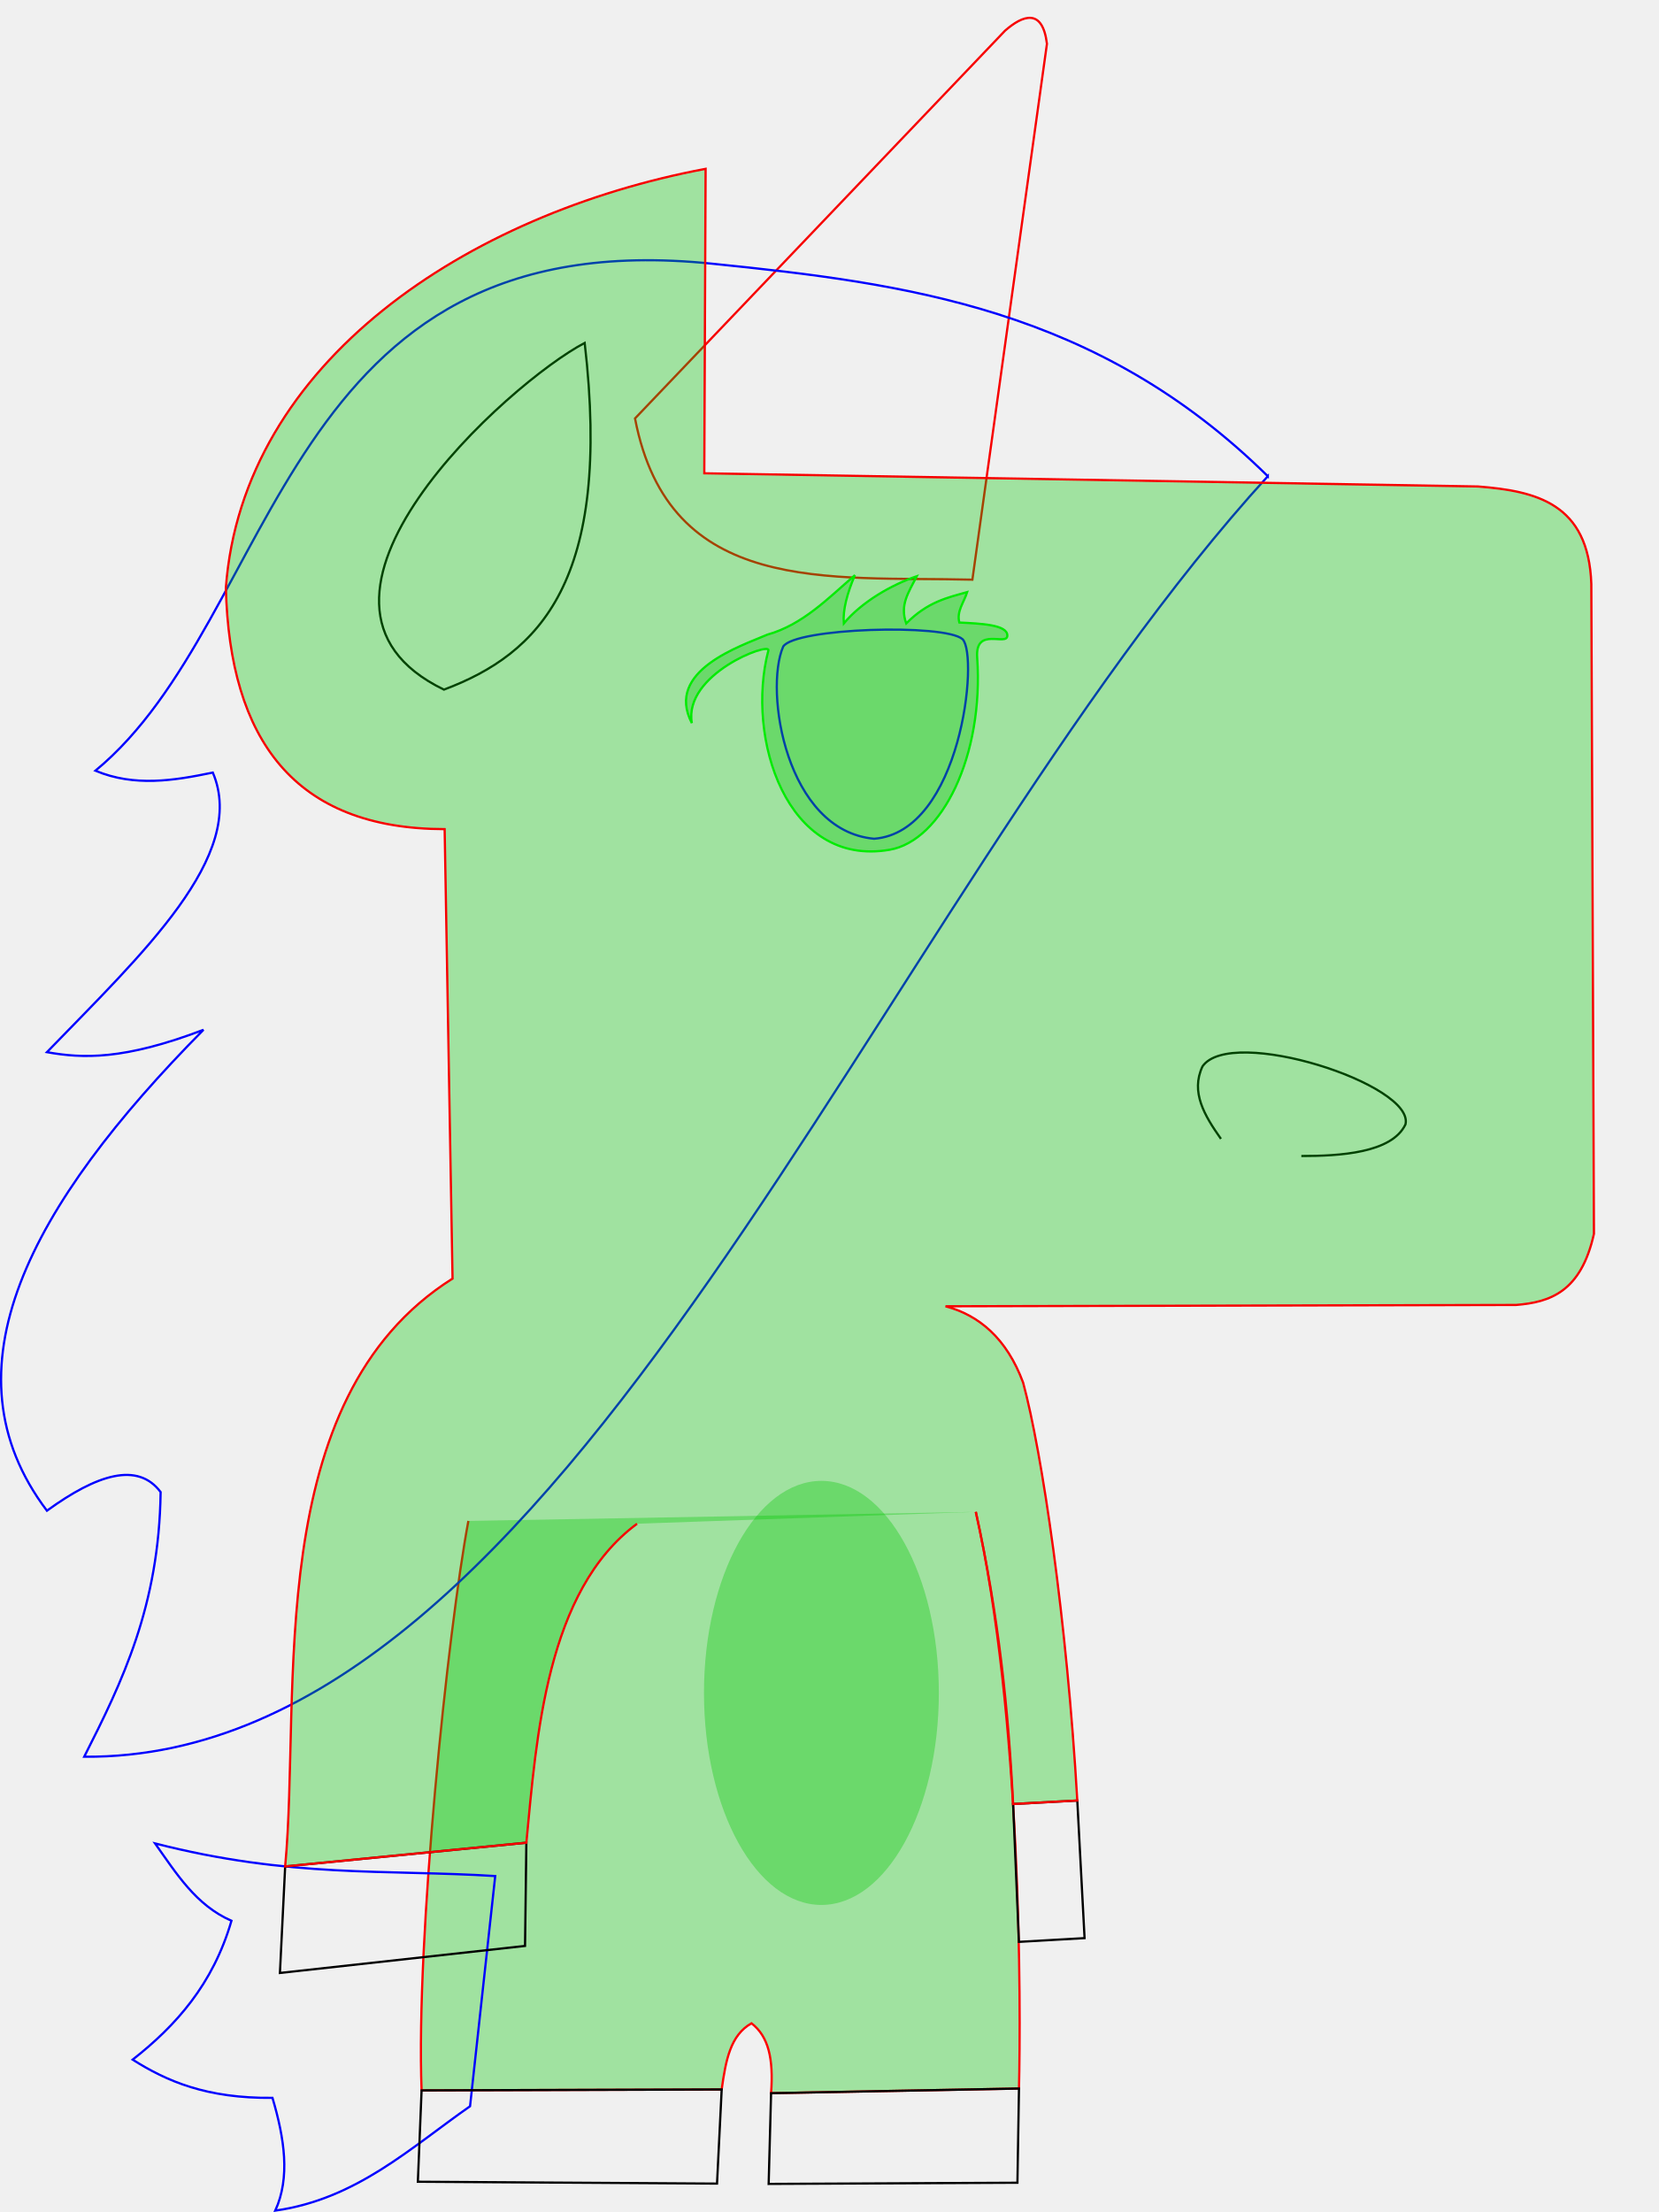
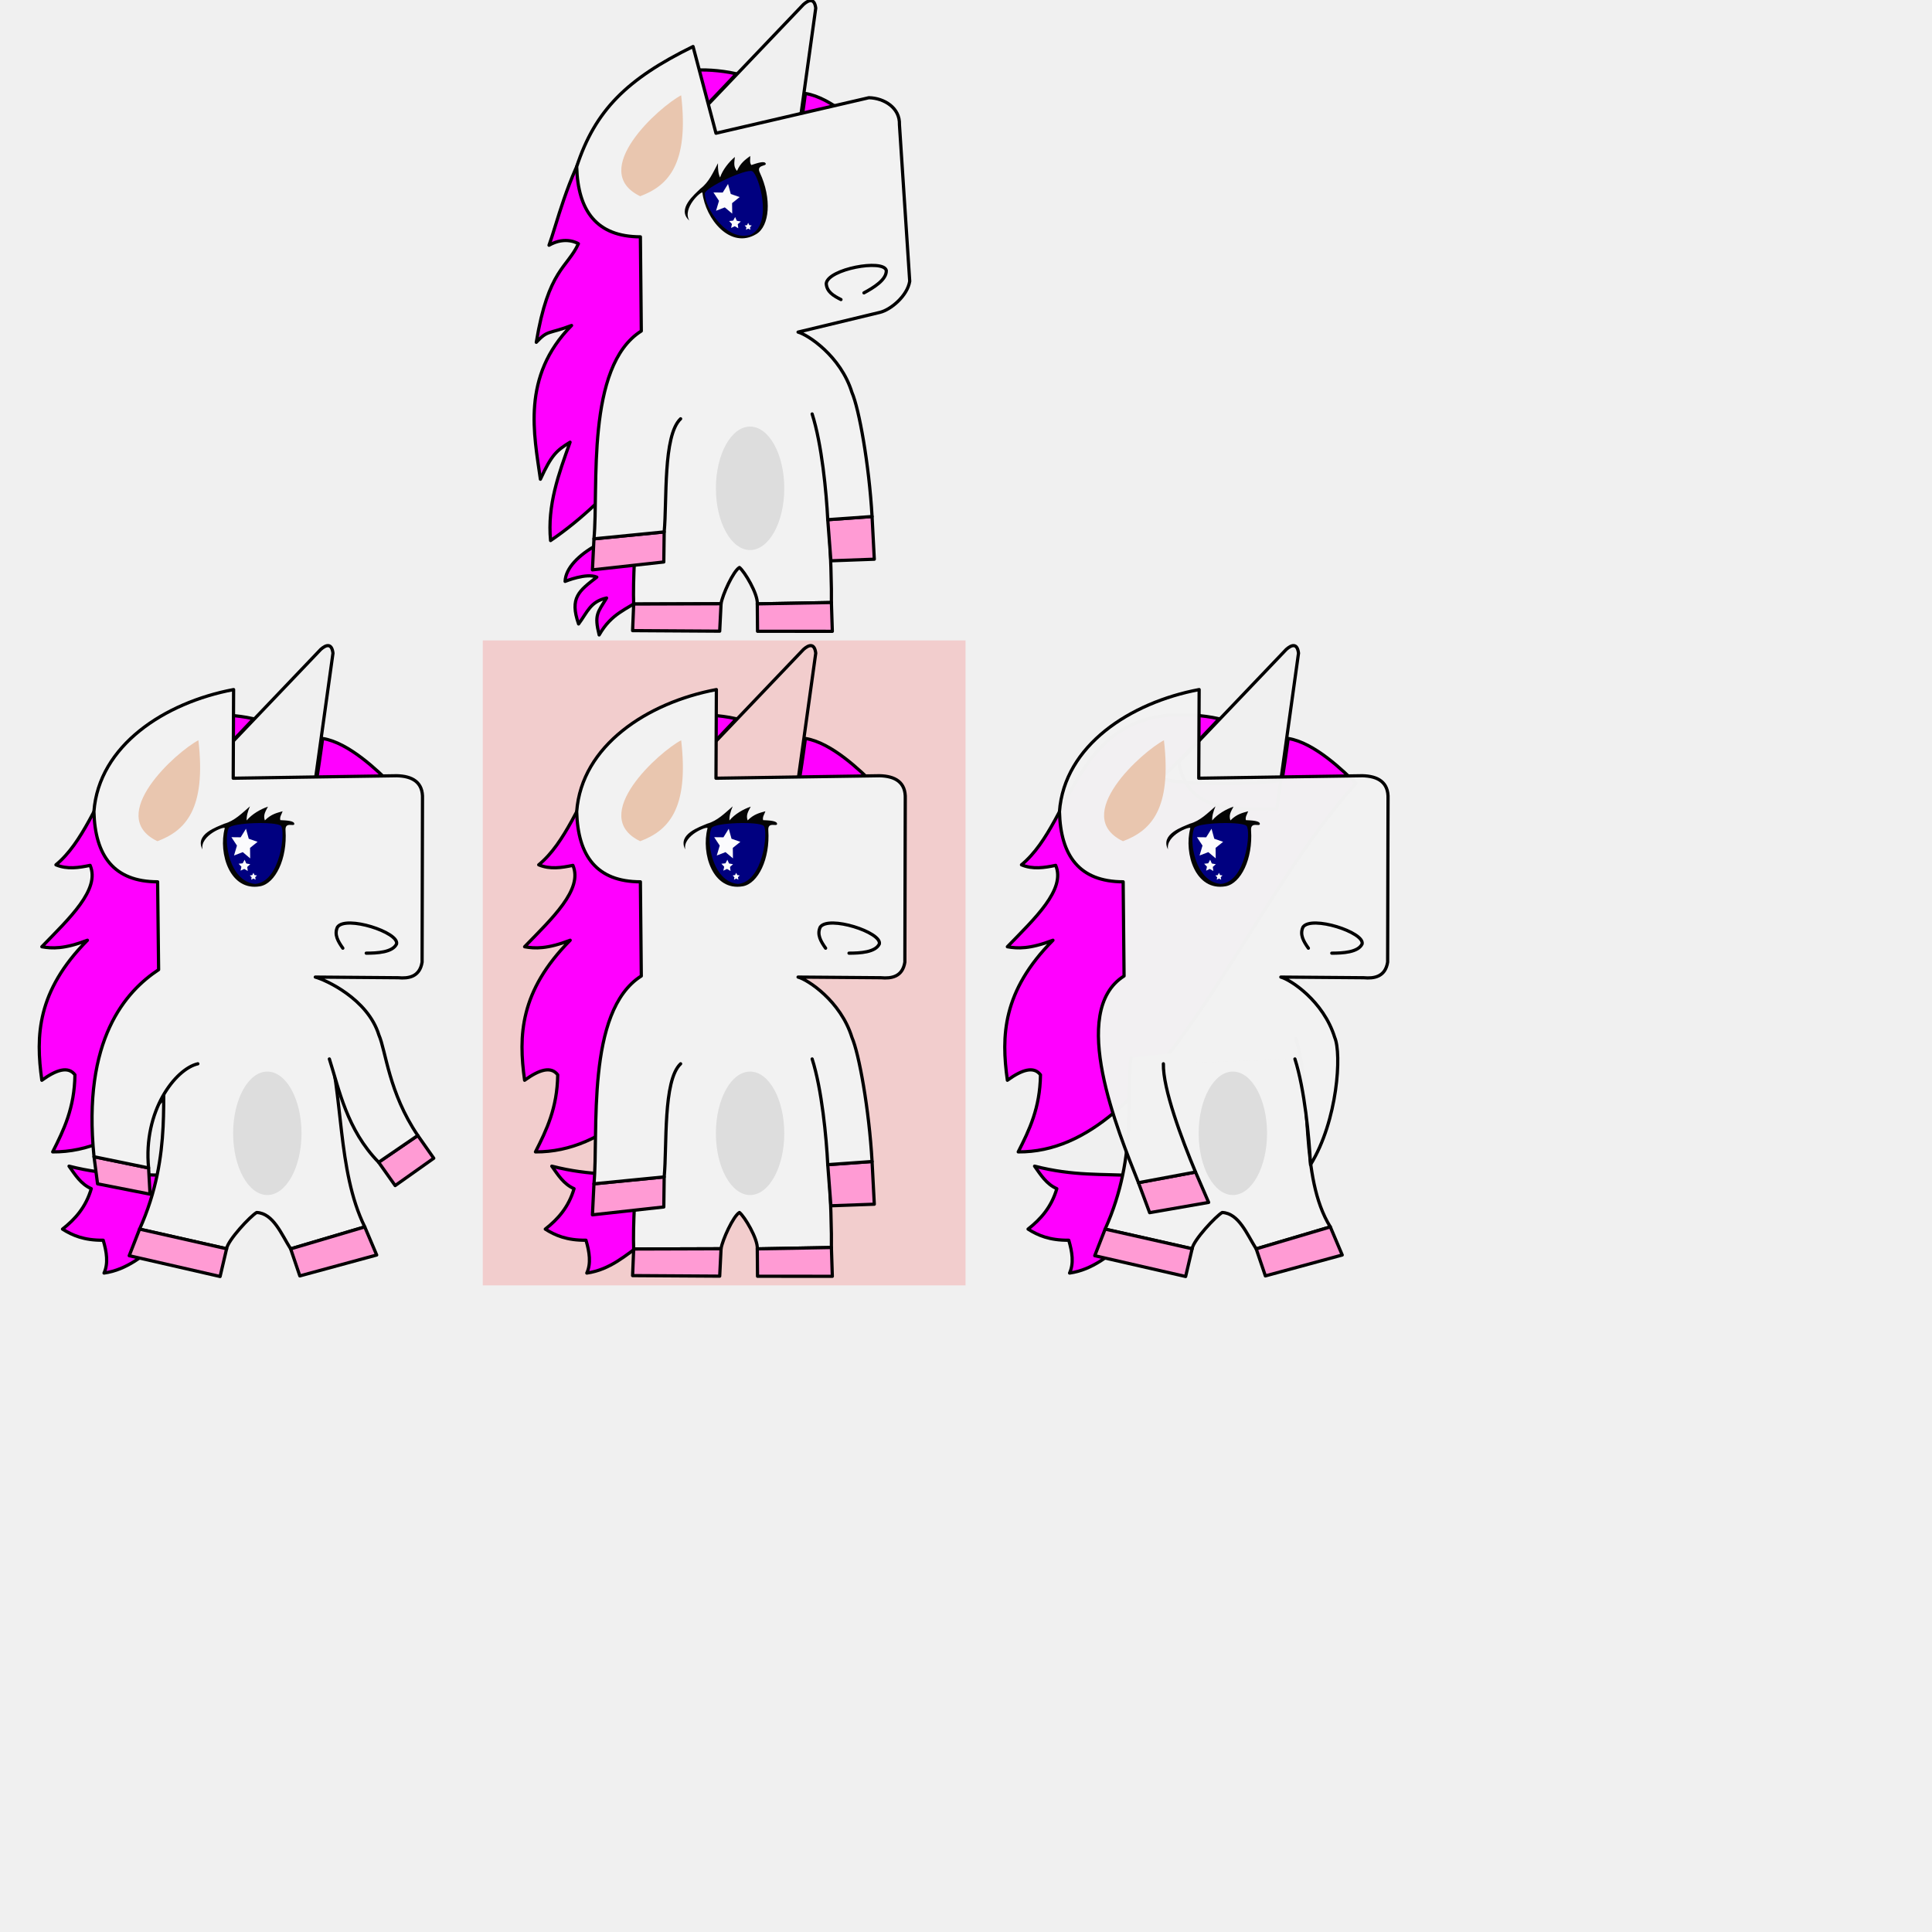
- <svg xmlns="http://www.w3.org/2000/svg" width="750" height="1000" viewBox="0 0 198.438 264.583" version="1.1" id="svg922">
+ <svg xmlns="http://www.w3.org/2000/svg" width="3000" height="3000" viewBox="0 0 793.75 793.75" version="1.1" id="svg922">
  <defs id="defs916" />
-   <g id="layer1" transform="translate(0,-32.41666)">
-     <path style="fill:#00c800;fill-opacity:0.333;stroke:#ff0000;stroke-width:0.265px;stroke-linecap:butt;stroke-linejoin:miter;stroke-opacity:1" d="m 56.024,214.34 c -2.455,13.115 -6.279,49.973 -5.597,68.114 l 35.896,-0.111 c 0.495,-3.526 1.04,-6.49 3.567,-7.915 2.039,1.582 2.644,4.23 2.341,8.361 l 29.653,-0.557 c 0.23,-9.776 0.346,-44.481 -5.166,-68.976" id="path828-1" />
-     <path style="fill:none;stroke:#f70000;stroke-width:0.265px;stroke-linecap:butt;stroke-linejoin:miter;stroke-opacity:1" d="M 75.956,82.465 120.212,36.091 c 2.127,-1.867 4.486,-2.746 5.016,1.561 L 116.31,101.751 C 99.071,101.333 80.045,103.751 75.956,82.465 Z" id="path830-1" />
-     <path style="fill:none;stroke:#0000ff;stroke-width:0.265px;stroke-linecap:butt;stroke-linejoin:miter;stroke-opacity:1" d="M 151.648,89.377 C 131.219,69.267 108.258,66.314 85.208,63.96 33.425,58.61 33.679,106.235 11.41,124.603 c 4.682,1.951 9.364,1.193 14.046,0.223 4.229,9.943 -8.567,21.777 -19.843,33.443 4.261,0.76 9.188,0.964 18.728,-2.675 -20.753,20.972 -31.441,40.697 -18.728,57.522 6.006,-4.359 10.857,-5.881 13.6,-2.23 -0.178,13.613 -4.599,22.701 -9.141,31.659 57.815,0.425 94.498,-101.558 141.576,-153.169 z" id="path832-7" />
-     <path style="fill:none;stroke:#0000ff;stroke-width:0.265px;stroke-linecap:butt;stroke-linejoin:miter;stroke-opacity:1" d="m 59.234,256.815 c -13.115,-0.812 -24.515,0.246 -40.689,-3.902 2.55,3.581 4.875,7.388 9.141,9.253 -2.213,7.608 -6.649,12.548 -11.817,16.61 4.06,2.571 8.833,4.65 16.722,4.571 1.435,4.857 2.146,9.517 0.334,13.489 9.696,-1.375 16.121,-7.473 23.299,-12.485 z" id="path842-4" />
-     <path style="fill:none;stroke:#000000;stroke-width:0.265px;stroke-linecap:butt;stroke-linejoin:miter;stroke-opacity:1" d="m 69.936,73.435 c -8.83,4.59 -38.514,30.998 -16.833,41.469 11.422,-4.293 20.133,-13.031 16.833,-41.469 z" id="path844-9" />
-     <path style="fill:#00c800;fill-opacity:0.333;stroke:#00fd00;stroke-width:0.265px;stroke-linecap:butt;stroke-linejoin:miter;stroke-opacity:1" d="m 82.756,118.918 c -3.287,-6.3 5.899,-9.231 9.03,-10.59 4.231,-1.188 7.243,-4.327 10.473,-7.115 -0.921,2.164 -1.46,4.138 -1.332,5.778 2.174,-2.601 5.715,-4.628 8.736,-5.654 -1.028,2.012 -2.052,3.442 -1.267,5.654 2.572,-2.597 4.923,-3.085 7.292,-3.752 -0.381,1.213 -1.295,2.309 -0.938,3.64 2.533,0.126 5.757,0.253 5.739,1.555 0.013,1.334 -3.865,-1.125 -3.607,2.621 0.811,11.769 -4.217,21.917 -10.469,23.004 -12.328,2.143 -17.241,-13.369 -14.505,-23.845 0.278,-1.062 -10.189,2.812 -9.153,8.704" id="path846-9" />
-     <path style="fill:none;stroke:#0000fa;stroke-width:0.265px;stroke-linecap:butt;stroke-linejoin:miter;stroke-opacity:1" d="m 93.676,109.764 c -2.277,5.27 0.326,22.011 10.874,22.977 10.422,-0.788 12.546,-21.898 10.586,-23.869 -2.131,-1.886 -20.108,-1.353 -21.459,0.892 z" id="path848-6" />
-     <path style="fill:none;stroke:#000000;stroke-width:0.265px;stroke-linecap:butt;stroke-linejoin:miter;stroke-opacity:1" d="m 146.042,168.64 c -1.96,-2.779 -3.656,-5.582 -2.207,-8.671 3.417,-4.909 25.422,2.167 24.278,6.937 -1.629,3.451 -7.948,3.784 -12.455,3.784" id="path850-8" />
-     <ellipse style="fill:#00c800;fill-opacity:0.333;stroke:#0000fa;stroke-width:0;stroke-linecap:round;stroke-linejoin:round;stroke-miterlimit:4;stroke-dasharray:none;stroke-opacity:1;paint-order:stroke fill markers" id="path852-8" cx="98.251" cy="234.91" rx="14.046" ry="25.361" />
-     <path style="fill:none;stroke:#000000;stroke-width:0.265px;stroke-linecap:butt;stroke-linejoin:miter;stroke-opacity:1" d="m 34.109,255.664 -0.626,12.744 29.318,-3.233 0.158,-12.349 z" id="path854-9" />
-     <path style="fill:none;stroke:#000000;stroke-width:0.265px;stroke-linecap:butt;stroke-linejoin:miter;stroke-opacity:1" d="m 121.181,248.197 0.695,16.492 7.852,-0.449 -0.871,-16.458 z" id="path856-3" />
-     <path style="fill:none;stroke:#000000;stroke-width:0.265px;stroke-linecap:butt;stroke-linejoin:miter;stroke-opacity:1" d="m 92.231,282.789 -0.29,10.851 29.756,-0.141 0.187,-11.267 z" id="path858-0" />
-     <path style="fill:none;stroke:#000000;stroke-width:0.265px;stroke-linecap:butt;stroke-linejoin:miter;stroke-opacity:1" d="m 50.427,282.455 -0.446,10.925 35.784,0.223 0.557,-11.259 z" id="path860-9" />
-     <path style="fill:#00c800;fill-opacity:0.333;stroke:#f70000;stroke-width:0.265px;stroke-linecap:butt;stroke-linejoin:miter;stroke-opacity:1" d="m 76.202,214.675 c -10.852,8.01 -12.033,25.517 -13.243,38.152 l -28.85,2.838 c 1.947,-20.869 -2.926,-55.842 20.022,-70.313 l -0.946,-53.759 c -17.993,-0.033 -25.704,-10.696 -26.17,-28.85 2.001,-27.09 28.978,-44.784 57.385,-50.133 l -0.158,36.418 92.542,1.577 c 6.95,0.546 13.232,2.012 13.558,11.666 l 0.315,77.722 c -1.551,6.969 -5.26,8.184 -9.301,8.513 l -68.263,0.158 c 3.985,1.05 7.317,3.821 9.285,9.127 2.245,8.242 5.243,28.451 6.48,49.992 l -7.676,0.415 c -0.544,-11.132 -1.753,-22.675 -4.463,-34.941" id="path826-9" />
+   <g id="layer1" transform="translate(0,496.75)">
+     <rect style="fill:#ff0002;fill-opacity:0.147;stroke:none;stroke-width:1.323;stroke-linecap:round;stroke-linejoin:round;stroke-miterlimit:4;stroke-dasharray:none;stroke-opacity:1;paint-order:stroke fill markers" id="rect886" width="198.343" height="264.99" x="198.343" y="-233.641" />
+     <g id="normal">
+       <path id="path832-7" d="m 358.772,-174.878 c -5.107,-5.027 -17.117,-16.807 -27.88,-18.472 0,0 -0.873,6.859 -2.397,16.55 -0.435,2.769 -53.46,2.831 -49.067,-1.067 6.444,-5.718 23.115,-23.575 23.115,-23.575 -3.791,-0.883 -7.717,-1.247 -7.717,-1.247 -51.783,-5.349 -51.23,42.873 -73.498,61.242 4.682,1.951 9.364,1.193 14.046,0.223 4.229,9.943 -8.567,21.777 -19.843,33.443 4.261,0.76 9.188,0.964 18.728,-2.675 -20.753,20.972 -21.282,39.286 -18.728,57.522 6.006,-4.359 10.857,-5.881 13.6,-2.23 -0.178,13.613 -4.599,22.701 -9.141,31.659 57.815,0.425 91.705,-99.762 138.782,-151.373 z" style="fill:#ff00ff;fill-opacity:1;stroke:#000000;stroke-width:1.323;stroke-linecap:round;stroke-linejoin:round;stroke-miterlimit:4;stroke-dasharray:none;stroke-opacity:1" />
+       <path id="path842-4" d="m 267.392,-13.742 c -13.115,-0.812 -24.515,0.246 -40.689,-3.902 2.55,3.581 4.875,7.388 9.141,9.253 -2.213,7.608 -6.649,12.548 -11.817,16.61 4.06,2.571 8.833,4.65 16.722,4.571 1.435,4.857 2.146,9.517 0.334,13.489 9.696,-1.375 16.121,-7.473 23.299,-12.485 z" style="fill:#ff00ff;fill-opacity:1;stroke:#000004;stroke-width:1.323;stroke-linecap:round;stroke-linejoin:round;stroke-miterlimit:4;stroke-dasharray:none;stroke-opacity:1" />
+       <path id="path828-1" d="m 266.364,-62.151 c -2.455,13.115 -6.702,60.414 -6.02,78.556 l 35.896,-0.111 c 0.495,-3.526 5.031,-13.474 7.558,-14.899 2.039,1.582 7.633,10.814 7.33,14.946 l 30.451,-0.557 c 0.23,-9.776 -1.25,-63.303 -8.314,-86.246" style="fill:#f2f2f2;fill-opacity:1;stroke:#040000;stroke-width:1.323;stroke-linecap:round;stroke-linejoin:round;stroke-miterlimit:4;stroke-dasharray:none;stroke-opacity:1" />
+       <path id="path830-1" d="m 285.872,-183.585 44.256,-46.374 c 2.127,-1.867 4.486,-2.746 5.016,1.561 l -8.918,64.099 c -17.239,-0.418 -36.265,2.001 -40.355,-19.285 z" style="fill:none;stroke:#000000;stroke-width:1.323;stroke-linecap:round;stroke-linejoin:round;stroke-miterlimit:4;stroke-dasharray:none;stroke-opacity:1" />
+       <ellipse ry="25.361" rx="14.046" cy="-31.141" cx="308.168" id="path852-8" style="fill:#dddddd;fill-opacity:1;stroke:none;stroke-width:0;stroke-linecap:round;stroke-linejoin:round;stroke-miterlimit:4;stroke-dasharray:none;stroke-opacity:1;paint-order:stroke fill markers" />
+       <path id="path854-9" d="M 244.025,-10.386 243.4,2.358 272.718,-0.875 272.876,-13.224 Z" style="fill:#ff9bd4;fill-opacity:1;stroke:#000000;stroke-width:1.323;stroke-linecap:round;stroke-linejoin:round;stroke-miterlimit:4;stroke-dasharray:none;stroke-opacity:1" />
+       <path id="path856-3" d="m 340.077,-18.253 1.293,16.891 17.829,-0.649 -0.915,-17.539 z" style="fill:#ff9bd4;fill-opacity:1;stroke:#000000;stroke-width:1.323;stroke-linecap:round;stroke-linejoin:round;stroke-miterlimit:4;stroke-dasharray:none;stroke-opacity:1" />
+       <path id="path858-0" d="m 311.127,16.339 0.099,11.25 30.73,0.024 -0.378,-11.831 z" style="fill:#ff9bd4;fill-opacity:1;stroke:#000000;stroke-width:1.323;stroke-linecap:round;stroke-linejoin:round;stroke-miterlimit:4;stroke-dasharray:none;stroke-opacity:1" />
+       <path id="path860-9" d="m 260.344,16.404 -0.446,10.925 35.784,0.223 0.557,-11.259 z" style="fill:#ff9bd4;fill-opacity:1;stroke:#000000;stroke-width:1.323;stroke-linecap:round;stroke-linejoin:round;stroke-miterlimit:4;stroke-dasharray:none;stroke-opacity:1" />
+       <path id="path826-9" d="m 279.628,-59.701 c -7.324,6.881 -5.542,33.842 -6.752,46.476 l -28.85,2.838 c 1.947,-20.869 -3.5,-70.909 19.447,-85.379 l -0.371,-38.693 c -17.993,-0.033 -25.704,-10.696 -26.17,-28.85 2.001,-27.09 28.978,-44.784 57.385,-50.133 l -0.158,36.418 67.2,-1.018 c 6.352,0.147 10.837,2.611 10.565,9.471 l -0.166,67.118 c -0.987,6.123 -5.635,6.773 -9.817,6.397 l -34.059,-0.266 c 3.985,1.05 17.513,9.827 22.128,24.782 2.912,6.656 7.039,29.449 8.276,50.99 l -18.207,1.296 c -0.544,-11.132 -2.434,-31.024 -6.414,-43.431" style="fill:#f2f2f2;fill-opacity:1;stroke:#000000;stroke-width:1.323;stroke-linecap:round;stroke-linejoin:round;stroke-miterlimit:4;stroke-dasharray:none;stroke-opacity:1" />
+       <path id="path850-8" d="m 339.197,-107.196 c -1.96,-2.779 -3.656,-5.582 -2.207,-8.671 3.417,-4.909 25.422,2.167 24.278,6.937 -1.629,3.451 -7.948,3.784 -12.455,3.784" style="fill:none;stroke:#000000;stroke-width:1.323;stroke-linecap:round;stroke-linejoin:round;stroke-miterlimit:4;stroke-dasharray:none;stroke-opacity:1" />
+       <path id="path846-9" d="m 281.526,-147.767 c -3.287,-6.3 5.899,-9.231 9.03,-10.59 4.231,-1.188 7.243,-4.327 10.473,-7.115 -0.921,2.164 -1.46,4.138 -1.332,5.778 2.174,-2.601 5.715,-4.628 8.736,-5.654 -1.028,2.012 -2.052,3.442 -1.267,5.654 2.572,-2.597 4.923,-3.085 7.292,-3.752 -0.381,1.213 -1.295,2.309 -0.938,3.64 2.533,0.126 5.757,0.253 5.739,1.555 0.013,1.334 -3.865,-1.125 -3.607,2.621 0.811,11.769 -4.217,21.917 -10.469,23.004 -12.328,2.143 -17.241,-13.369 -14.505,-23.845 0.278,-1.062 -10.189,2.812 -9.153,8.704" style="fill:#000000;fill-opacity:0.982;stroke:none;stroke-width:0.265px;stroke-linecap:butt;stroke-linejoin:miter;stroke-opacity:1" />
+       <path id="path848-6" d="m 292.305,-156.569 c -2.277,5.27 0.326,22.011 10.874,22.977 10.422,-0.788 12.546,-21.898 10.586,-23.869 -2.131,-1.886 -20.108,-1.353 -21.459,0.892 z" style="fill:#000080;fill-opacity:1;stroke:none;stroke-width:0.265px;stroke-linecap:butt;stroke-linejoin:miter;stroke-opacity:1" />
+       <path id="path844-9" d="m 279.853,-192.615 c -8.83,4.59 -38.514,30.998 -16.833,41.469 11.422,-4.293 20.134,-13.031 16.833,-41.469 z" style="fill:#e9c6af;fill-opacity:1;stroke:none;stroke-width:0.265px;stroke-linecap:butt;stroke-linejoin:miter;stroke-opacity:1" />
+       <path transform="matrix(1.245071,0,0,1.411193,189.4536,-311.1912)" d="m 89.694,118.411 -2.45,-1.82 -2.888,0.986 0.974,-2.892 -1.831,-2.442 3.052,0.033 1.757,-2.496 0.912,2.913 2.916,0.9 -2.488,1.767 z" id="path880" style="fill:#ffffff;fill-opacity:0.982;stroke:none;stroke-width:1.323;stroke-linecap:round;stroke-linejoin:round;stroke-miterlimit:4;stroke-dasharray:none;stroke-opacity:1;paint-order:stroke fill markers" />
+       <path d="m 300.137,-138.918 -1.448,-0.837 -1.51,0.718 0.349,-1.635 -1.149,-1.215 1.663,-0.174 0.8,-1.468 0.679,1.528 1.644,0.307 -1.243,1.118 z" id="path882" style="fill:#ffffff;fill-opacity:0.982;stroke:none;stroke-width:1.323;stroke-linecap:round;stroke-linejoin:round;stroke-miterlimit:4;stroke-dasharray:none;stroke-opacity:1;paint-order:stroke fill markers" />
+       <path transform="matrix(0.8304175,0,0,0.8516222,226.3961,-245.8441)" d="m 92.687,129.785 -1.093,-0.569 -1.088,0.578 0.203,-1.216 -0.886,-0.856 1.219,-0.183 0.541,-1.108 0.55,1.103 1.22,0.172 -0.879,0.864 z" id="path884" style="fill:#ffffff;fill-opacity:0.982;stroke:none;stroke-width:1.323;stroke-linecap:round;stroke-linejoin:round;stroke-miterlimit:4;stroke-dasharray:none;stroke-opacity:1;paint-order:stroke fill markers" />
+     </g>
+     <g id="avant">
+       <path id="path832-7-2" d="m 557.115,-174.878 c -5.107,-5.027 -17.117,-16.807 -27.88,-18.472 0,0 -0.873,6.859 -2.397,16.55 -0.435,2.769 -53.46,2.831 -49.067,-1.067 6.444,-5.718 23.115,-23.575 23.115,-23.575 -3.791,-0.883 -7.717,-1.247 -7.717,-1.247 -51.783,-5.349 -51.23,42.873 -73.498,61.242 4.682,1.951 9.364,1.193 14.046,0.223 4.229,9.943 -8.567,21.777 -19.843,33.443 4.261,0.76 9.188,0.964 18.728,-2.675 -20.753,20.972 -21.282,39.286 -18.728,57.522 6.006,-4.359 10.857,-5.881 13.6,-2.23 -0.178,13.613 -4.599,22.701 -9.141,31.659 57.815,0.425 91.705,-99.762 138.782,-151.373 z" style="fill:#ff00ff;fill-opacity:1;stroke:#000000;stroke-width:1.323;stroke-linecap:round;stroke-linejoin:round;stroke-miterlimit:4;stroke-dasharray:none;stroke-opacity:1" />
+       <path id="path842-4-8" d="m 465.735,-13.742 c -13.115,-0.812 -24.515,0.246 -40.689,-3.902 2.55,3.581 4.875,7.388 9.141,9.253 -2.213,7.608 -6.649,12.548 -11.817,16.61 4.06,2.571 8.833,4.65 16.722,4.571 1.435,4.857 2.146,9.517 0.334,13.489 9.696,-1.375 16.121,-7.473 23.299,-12.485 z" style="fill:#ff00ff;fill-opacity:1;stroke:#000004;stroke-width:1.323;stroke-linecap:round;stroke-linejoin:round;stroke-miterlimit:4;stroke-dasharray:none;stroke-opacity:1" />
+       <path id="path856-3-4" d="m 524.023,-27.116 -8.019,11.812 14.584,9.087 7.833,-12.036 z" style="fill:#ff9bd4;fill-opacity:1;stroke:#000000;stroke-width:1.323;stroke-linecap:round;stroke-linejoin:round;stroke-miterlimit:4;stroke-dasharray:none;stroke-opacity:1" />
+       <path id="path828-1-2" d="m 464.708,-62.151 c -2.455,13.115 3.285,39.379 -10.676,70.372 l 35.754,8.072 c 0.495,-3.526 9.828,-13.474 12.355,-14.899 6.836,0.313 10.172,8.98 13.961,14.946 l 30.451,-9.023 C 533.661,-13.465 539.47,-47.122 532.406,-70.065" style="fill:#f2f2f2;fill-opacity:1;stroke:#040000;stroke-width:1.323;stroke-linecap:round;stroke-linejoin:round;stroke-miterlimit:4;stroke-dasharray:none;stroke-opacity:1" />
+       <path id="path830-1-3" d="m 484.216,-183.585 44.256,-46.374 c 2.127,-1.867 4.486,-2.746 5.016,1.561 l -8.918,64.099 c -17.239,-0.418 -36.265,2.001 -40.355,-19.285 z" style="fill:none;stroke:#000000;stroke-width:1.323;stroke-linecap:round;stroke-linejoin:round;stroke-miterlimit:4;stroke-dasharray:none;stroke-opacity:1" />
+       <ellipse ry="25.361" rx="14.046" cy="-31.141" cx="506.511" id="path852-8-3" style="fill:#dddddd;fill-opacity:1;stroke:none;stroke-width:0;stroke-linecap:round;stroke-linejoin:round;stroke-miterlimit:4;stroke-dasharray:none;stroke-opacity:1;paint-order:stroke fill markers" />
+       <path id="path854-9-4" d="m 467.731,-10.849 4.595,12.321 24.239,-4.221 -5.392,-12.472 z" style="fill:#ff9bd4;fill-opacity:1;stroke:#000000;stroke-width:1.323;stroke-linecap:round;stroke-linejoin:round;stroke-miterlimit:4;stroke-dasharray:none;stroke-opacity:1" />
+       <path id="path858-0-9" d="m 516.102,16.339 3.767,11.109 31.577,-8.583 -4.893,-11.549 z" style="fill:#ff9bd4;fill-opacity:1;stroke:#000000;stroke-width:1.323;stroke-linecap:round;stroke-linejoin:round;stroke-miterlimit:4;stroke-dasharray:none;stroke-opacity:1" />
+       <path id="path860-9-1" d="m 454.031,8.22 -4.256,10.925 37.336,8.548 2.674,-11.4 z" style="fill:#ff9bd4;fill-opacity:1;stroke:#000000;stroke-width:1.323;stroke-linecap:round;stroke-linejoin:round;stroke-miterlimit:4;stroke-dasharray:none;stroke-opacity:1" />
+       <path id="path826-9-4" d="m 477.971,-59.701 c -0.241,10.174 7.528,30.949 13.202,44.481 l -23.442,4.371 c -8.429,-21.268 -28.862,-70.447 -5.915,-84.917 l -0.371,-38.693 c -17.993,-0.033 -25.704,-10.696 -26.17,-28.85 2.001,-27.09 28.978,-44.784 57.385,-50.133 l -0.158,36.418 67.2,-1.018 c 6.352,0.147 10.837,2.611 10.565,9.471 l -0.166,67.118 c -0.987,6.123 -5.635,6.773 -9.817,6.397 l -34.059,-0.266 c 3.985,1.05 17.513,9.827 22.128,24.782 2.912,6.656 1.248,34.131 -9.931,52.286 v 0 c -0.544,-11.132 -2.434,-31.024 -6.414,-43.431" style="fill:#f2f2f2;fill-opacity:0.991;stroke:#000000;stroke-width:1.323;stroke-linecap:round;stroke-linejoin:round;stroke-miterlimit:4;stroke-dasharray:none;stroke-opacity:1" />
+       <path id="path850-8-7" d="m 537.54,-107.196 c -1.96,-2.779 -3.656,-5.582 -2.207,-8.671 3.417,-4.909 25.422,2.167 24.278,6.937 -1.629,3.451 -7.948,3.784 -12.455,3.784" style="fill:none;stroke:#000000;stroke-width:1.323;stroke-linecap:round;stroke-linejoin:round;stroke-miterlimit:4;stroke-dasharray:none;stroke-opacity:1" />
+       <path id="path846-9-7" d="m 479.869,-147.767 c -3.287,-6.3 5.899,-9.231 9.03,-10.59 4.231,-1.188 7.243,-4.327 10.473,-7.115 -0.921,2.164 -1.46,4.138 -1.332,5.778 2.174,-2.601 5.715,-4.628 8.736,-5.654 -1.028,2.012 -2.052,3.442 -1.267,5.654 2.572,-2.597 4.923,-3.085 7.292,-3.752 -0.381,1.213 -1.295,2.309 -0.938,3.64 2.533,0.126 5.757,0.253 5.739,1.555 0.013,1.334 -3.865,-1.125 -3.607,2.621 0.811,11.769 -4.217,21.917 -10.469,23.004 -12.328,2.143 -17.241,-13.369 -14.505,-23.845 0.278,-1.062 -10.189,2.812 -9.153,8.704" style="fill:#000000;fill-opacity:0.982;stroke:none;stroke-width:0.265px;stroke-linecap:butt;stroke-linejoin:miter;stroke-opacity:1" />
+       <path id="path848-6-4" d="m 490.648,-156.569 c -2.277,5.27 0.326,22.011 10.874,22.977 10.422,-0.788 12.546,-21.898 10.586,-23.869 -2.131,-1.886 -20.108,-1.353 -21.459,0.892 z" style="fill:#000080;fill-opacity:1;stroke:none;stroke-width:0.265px;stroke-linecap:butt;stroke-linejoin:miter;stroke-opacity:1" />
+       <path id="path844-9-1" d="m 478.196,-192.615 c -8.83,4.59 -38.514,30.998 -16.833,41.469 11.422,-4.293 20.134,-13.031 16.833,-41.469 z" style="fill:#e9c6af;fill-opacity:1;stroke:none;stroke-width:0.265px;stroke-linecap:butt;stroke-linejoin:miter;stroke-opacity:1" />
+       <path transform="matrix(1.245071,0,0,1.411193,387.797,-311.1912)" d="m 89.694,118.411 -2.45,-1.82 -2.888,0.986 0.974,-2.892 -1.831,-2.442 3.052,0.033 1.757,-2.496 0.912,2.913 2.916,0.9 -2.488,1.767 z" id="path880-5" style="fill:#ffffff;fill-opacity:0.982;stroke:none;stroke-width:1.323;stroke-linecap:round;stroke-linejoin:round;stroke-miterlimit:4;stroke-dasharray:none;stroke-opacity:1;paint-order:stroke fill markers" />
+       <path d="m 498.481,-138.918 -1.448,-0.837 -1.51,0.718 0.349,-1.635 -1.149,-1.215 1.663,-0.174 0.8,-1.468 0.679,1.528 1.644,0.307 -1.244,1.118 z" id="path882-0" style="fill:#ffffff;fill-opacity:0.982;stroke:none;stroke-width:1.323;stroke-linecap:round;stroke-linejoin:round;stroke-miterlimit:4;stroke-dasharray:none;stroke-opacity:1;paint-order:stroke fill markers" />
+       <path transform="matrix(0.8304175,0,0,0.8516222,424.7394,-245.8441)" d="m 92.687,129.785 -1.093,-0.569 -1.088,0.578 0.203,-1.216 -0.886,-0.856 1.219,-0.183 0.541,-1.108 0.55,1.103 1.22,0.172 -0.879,0.864 z" id="path884-0" style="fill:#ffffff;fill-opacity:0.982;stroke:none;stroke-width:1.323;stroke-linecap:round;stroke-linejoin:round;stroke-miterlimit:4;stroke-dasharray:none;stroke-opacity:1;paint-order:stroke fill markers" />
+     </g>
+     <g id="arriere">
+       <path id="path832-7-2-4" d="m 160.428,-174.878 c -5.107,-5.027 -17.117,-16.807 -27.88,-18.472 0,0 -0.873,6.859 -2.397,16.55 -0.435,2.769 -53.46,2.831 -49.067,-1.067 6.444,-5.718 23.115,-23.575 23.115,-23.575 -3.791,-0.883 -7.717,-1.247 -7.717,-1.247 -51.783,-5.349 -51.23,42.873 -73.498,61.242 4.682,1.951 9.364,1.193 14.046,0.223 4.229,9.943 -8.567,21.777 -19.843,33.443 4.261,0.76 9.188,0.964 18.728,-2.675 -20.753,20.972 -21.282,39.286 -18.728,57.522 6.006,-4.359 10.857,-5.881 13.6,-2.23 -0.178,13.613 -4.599,22.701 -9.141,31.659 57.815,0.425 91.705,-99.762 138.782,-151.373 z" style="fill:#ff00ff;fill-opacity:1;stroke:#000000;stroke-width:1.323;stroke-linecap:round;stroke-linejoin:round;stroke-miterlimit:4;stroke-dasharray:none;stroke-opacity:1" />
+       <path id="path842-4-8-8" d="m 69.049,-13.742 c -13.115,-0.812 -24.515,0.246 -40.689,-3.902 2.55,3.581 4.875,7.388 9.141,9.253 -2.213,7.608 -6.649,12.548 -11.817,16.61 4.06,2.571 8.833,4.65 16.722,4.571 1.435,4.857 2.146,9.517 0.334,13.489 9.696,-1.375 16.121,-7.473 23.299,-12.485 z" style="fill:#ff00ff;fill-opacity:1;stroke:#000004;stroke-width:1.323;stroke-linecap:round;stroke-linejoin:round;stroke-miterlimit:4;stroke-dasharray:none;stroke-opacity:1" />
+       <path id="path828-1-2-0" d="m 68.021,-62.152 c -2.455,13.115 3.285,39.379 -10.676,70.372 l 35.754,8.072 c 0.495,-3.526 9.828,-13.474 12.355,-14.899 6.836,0.313 10.172,8.98 13.961,14.946 l 30.451,-9.023 C 138.385,-16.005 141.187,-47.521 134.123,-70.464" style="fill:#f2f2f2;fill-opacity:1;stroke:#040000;stroke-width:1.323;stroke-linecap:round;stroke-linejoin:round;stroke-miterlimit:4;stroke-dasharray:none;stroke-opacity:1" />
+       <path id="path830-1-3-2" d="m 87.529,-183.585 44.256,-46.374 c 2.127,-1.867 4.486,-2.746 5.016,1.561 l -8.918,64.099 c -17.239,-0.418 -36.265,2.001 -40.355,-19.285 z" style="fill:none;stroke:#000000;stroke-width:1.323;stroke-linecap:round;stroke-linejoin:round;stroke-miterlimit:4;stroke-dasharray:none;stroke-opacity:1" />
+       <ellipse ry="25.361" rx="14.046" cy="-31.141" cx="109.824" id="path852-8-3-2" style="fill:#dddddd;fill-opacity:1;stroke:none;stroke-width:0;stroke-linecap:round;stroke-linejoin:round;stroke-miterlimit:4;stroke-dasharray:none;stroke-opacity:1;paint-order:stroke fill markers" />
+       <path id="path854-9-4-3" d="m 38.63,-21.513 1.453,11.133 21.558,4.245 -0.594,-10.778 z" style="fill:#ff9bd4;fill-opacity:1;stroke:#000000;stroke-width:1.323;stroke-linecap:round;stroke-linejoin:round;stroke-miterlimit:4;stroke-dasharray:none;stroke-opacity:1" />
+       <path id="path856-3-4-0" d="m 155.562,-19.241 6.79,9.58 15.854,-11.231 -6.559,-9.355 z" style="fill:#ff9bd4;fill-opacity:1;stroke:#000000;stroke-width:1.323;stroke-linecap:round;stroke-linejoin:round;stroke-miterlimit:4;stroke-dasharray:none;stroke-opacity:1" />
+       <path id="path858-0-9-7" d="m 119.415,16.339 3.767,11.109 31.577,-8.583 -4.893,-11.549 z" style="fill:#ff9bd4;fill-opacity:1;stroke:#000000;stroke-width:1.323;stroke-linecap:round;stroke-linejoin:round;stroke-miterlimit:4;stroke-dasharray:none;stroke-opacity:1" />
+       <path id="path860-9-1-9" d="m 57.345,8.22 -4.256,10.925 37.336,8.548 2.674,-11.4 z" style="fill:#ff9bd4;fill-opacity:1;stroke:#000000;stroke-width:1.323;stroke-linecap:round;stroke-linejoin:round;stroke-miterlimit:4;stroke-dasharray:none;stroke-opacity:1" />
+       <path id="path826-9-4-3" d="m 81.285,-59.701 c -9.271,2.131 -22.526,19.379 -20.238,42.788 l -22.417,-4.6 c -4.902,-48.358 13.18,-68.023 26.533,-76.85 l -0.405,-36.096 c -17.993,-0.033 -25.704,-10.696 -26.17,-28.85 2.001,-27.09 28.978,-44.784 57.385,-50.133 l -0.158,36.418 67.2,-1.018 c 6.352,0.147 10.837,2.611 10.565,9.471 l -0.166,67.118 c -0.987,6.123 -5.635,6.773 -9.817,6.397 l -34.059,-0.266 c 3.985,1.05 21.508,8.828 26.123,23.784 2.912,6.656 4.03,23.65 15.986,41.292 l -16.085,11.006 c -13.101,-13.389 -16.261,-30.036 -20.242,-42.443" style="fill:#f2f2f2;fill-opacity:1;stroke:#000000;stroke-width:1.323;stroke-linecap:round;stroke-linejoin:round;stroke-miterlimit:4;stroke-dasharray:none;stroke-opacity:1" />
+       <path id="path850-8-7-8" d="m 140.853,-107.196 c -1.96,-2.779 -3.656,-5.582 -2.207,-8.671 3.417,-4.909 25.422,2.167 24.278,6.937 -1.629,3.451 -7.948,3.784 -12.455,3.784" style="fill:none;stroke:#000000;stroke-width:1.323;stroke-linecap:round;stroke-linejoin:round;stroke-miterlimit:4;stroke-dasharray:none;stroke-opacity:1" />
+       <path id="path846-9-7-6" d="m 83.182,-147.767 c -3.287,-6.3 5.899,-9.231 9.03,-10.59 4.231,-1.188 7.243,-4.327 10.473,-7.115 -0.921,2.164 -1.46,4.138 -1.332,5.778 2.174,-2.601 5.715,-4.628 8.736,-5.654 -1.028,2.012 -2.052,3.442 -1.267,5.654 2.572,-2.597 4.923,-3.085 7.292,-3.752 -0.381,1.213 -1.295,2.309 -0.938,3.64 2.533,0.126 5.757,0.253 5.739,1.555 0.013,1.334 -3.865,-1.125 -3.607,2.621 0.811,11.769 -4.217,21.917 -10.469,23.004 -12.328,2.143 -17.241,-13.369 -14.505,-23.845 0.278,-1.062 -10.189,2.812 -9.153,8.704" style="fill:#000000;fill-opacity:0.982;stroke:none;stroke-width:0.265px;stroke-linecap:butt;stroke-linejoin:miter;stroke-opacity:1" />
+       <path id="path848-6-4-1" d="m 93.961,-156.569 c -2.277,5.27 0.326,22.011 10.874,22.977 10.422,-0.788 12.547,-21.898 10.586,-23.869 -2.131,-1.886 -20.108,-1.353 -21.459,0.892 z" style="fill:#000080;fill-opacity:1;stroke:none;stroke-width:0.265px;stroke-linecap:butt;stroke-linejoin:miter;stroke-opacity:1" />
+       <path id="path844-9-1-9" d="m 81.509,-192.615 c -8.83,4.59 -38.514,30.998 -16.833,41.469 11.422,-4.293 20.134,-13.031 16.833,-41.469 z" style="fill:#e9c6af;fill-opacity:1;stroke:none;stroke-width:0.265px;stroke-linecap:butt;stroke-linejoin:miter;stroke-opacity:1" />
+       <path transform="matrix(1.245071,0,0,1.411193,-8.889806,-311.1913)" d="m 89.694,118.411 -2.45,-1.82 -2.888,0.986 0.974,-2.892 -1.831,-2.442 3.052,0.033 1.757,-2.496 0.912,2.913 2.916,0.9 -2.488,1.767 z" id="path880-5-5" style="fill:#ffffff;fill-opacity:0.982;stroke:none;stroke-width:1.323;stroke-linecap:round;stroke-linejoin:round;stroke-miterlimit:4;stroke-dasharray:none;stroke-opacity:1;paint-order:stroke fill markers" />
+       <path d="m 101.794,-138.918 -1.448,-0.837 -1.51,0.718 0.349,-1.635 -1.149,-1.215 1.663,-0.174 0.8,-1.468 0.679,1.528 1.644,0.307 -1.243,1.118 z" id="path882-0-9" style="fill:#ffffff;fill-opacity:0.982;stroke:none;stroke-width:1.323;stroke-linecap:round;stroke-linejoin:round;stroke-miterlimit:4;stroke-dasharray:none;stroke-opacity:1;paint-order:stroke fill markers" />
+       <path transform="matrix(0.8304175,0,0,0.8516222,28.05266,-245.8441)" d="m 92.687,129.785 -1.093,-0.569 -1.088,0.578 0.203,-1.216 -0.886,-0.856 1.219,-0.183 0.541,-1.108 0.55,1.103 1.22,0.172 -0.879,0.864 z" id="path884-0-0" style="fill:#ffffff;fill-opacity:0.982;stroke:none;stroke-width:1.323;stroke-linecap:round;stroke-linejoin:round;stroke-miterlimit:4;stroke-dasharray:none;stroke-opacity:1;paint-order:stroke fill markers" />
+     </g>
+     <g id="saut">
+       <path id="path832-7-1" d="m 358.772,-439.868 c -5.107,-5.027 -17.117,-16.807 -27.88,-18.472 0,0 -0.873,6.859 -2.397,16.55 -0.435,2.769 -53.46,2.831 -49.067,-1.067 6.444,-5.718 23.115,-23.575 23.115,-23.575 -3.791,-0.883 -7.717,-1.247 -7.717,-1.247 -51.783,-5.349 -63.082,55.008 -69.265,71.683 6.94,-3.975 12.071,-0.624 12.071,-0.624 -4.519,9.943 -12.353,10.5 -17.303,40.498 4.825,-5.166 4.955,-3.268 14.495,-6.908 -20.753,20.972 -15.356,44.929 -12.802,63.166 4.596,-10.003 6.624,-11.807 12.189,-15.21 -4.693,13.049 -9.396,25.805 -8.012,40.407 51.042,-34.567 85.496,-113.59 132.574,-165.201 z" style="fill:#ff00ff;fill-opacity:1;stroke:#000000;stroke-width:1.323;stroke-linecap:round;stroke-linejoin:round;stroke-miterlimit:4;stroke-dasharray:none;stroke-opacity:1" />
+       <path id="path842-4-3" d="m 267.392,-278.732 c -13.115,-0.812 -34.825,9.829 -35.225,20.843 0,0 8.762,-3.615 13.028,-1.75 -7.292,5.633 -11.26,8.469 -7.489,19.238 3.676,-4.92 4.817,-9.195 11.508,-10.671 -3.645,5.986 -5.14,6.857 -3.052,15.182 5.181,-8.994 11.042,-10.295 18.219,-15.307 z" style="fill:#ff00ff;fill-opacity:1;stroke:#000004;stroke-width:1.323;stroke-linecap:round;stroke-linejoin:round;stroke-miterlimit:4;stroke-dasharray:none;stroke-opacity:1" />
+       <path id="path828-1-8" d="m 266.364,-327.141 c -2.455,13.115 -6.702,60.414 -6.02,78.556 l 35.896,-0.111 c 0.495,-3.526 5.031,-13.474 7.558,-14.899 2.039,1.582 7.633,10.814 7.33,14.946 l 30.451,-0.557 c 0.23,-9.776 -1.25,-63.303 -8.314,-86.246" style="fill:#f2f2f2;fill-opacity:1;stroke:#040000;stroke-width:1.323;stroke-linecap:round;stroke-linejoin:round;stroke-miterlimit:4;stroke-dasharray:none;stroke-opacity:1" />
+       <path id="path830-1-9" d="m 285.872,-448.575 44.256,-46.374 c 2.127,-1.867 4.486,-2.746 5.016,1.561 l -8.918,64.099 c -17.239,-0.418 -36.265,2.001 -40.355,-19.285 z" style="fill:none;stroke:#000000;stroke-width:1.323;stroke-linecap:round;stroke-linejoin:round;stroke-miterlimit:4;stroke-dasharray:none;stroke-opacity:1" />
+       <ellipse ry="25.361" rx="14.046" cy="-296.131" cx="308.168" id="path852-8-0" style="fill:#dddddd;fill-opacity:1;stroke:none;stroke-width:0;stroke-linecap:round;stroke-linejoin:round;stroke-miterlimit:4;stroke-dasharray:none;stroke-opacity:1;paint-order:stroke fill markers" />
+       <path id="path854-9-9" d="m 244.025,-275.376 -0.626,12.744 29.318,-3.233 0.158,-12.349 z" style="fill:#ff9bd4;fill-opacity:1;stroke:#000000;stroke-width:1.323;stroke-linecap:round;stroke-linejoin:round;stroke-miterlimit:4;stroke-dasharray:none;stroke-opacity:1" />
+       <path id="path856-3-8" d="m 340.077,-283.243 1.293,16.891 17.829,-0.649 -0.915,-17.539 z" style="fill:#ff9bd4;fill-opacity:1;stroke:#000000;stroke-width:1.323;stroke-linecap:round;stroke-linejoin:round;stroke-miterlimit:4;stroke-dasharray:none;stroke-opacity:1" />
+       <path id="path858-0-8" d="m 311.127,-248.651 0.099,11.25 30.73,0.024 -0.378,-11.831 z" style="fill:#ff9bd4;fill-opacity:1;stroke:#000000;stroke-width:1.323;stroke-linecap:round;stroke-linejoin:round;stroke-miterlimit:4;stroke-dasharray:none;stroke-opacity:1" />
+       <path id="path860-9-9" d="m 260.344,-248.586 -0.446,10.925 35.784,0.223 0.557,-11.259 z" style="fill:#ff9bd4;fill-opacity:1;stroke:#000000;stroke-width:1.323;stroke-linecap:round;stroke-linejoin:round;stroke-miterlimit:4;stroke-dasharray:none;stroke-opacity:1" />
+       <path id="path826-9-6" d="m 279.628,-324.691 c -7.324,6.881 -5.542,33.842 -6.752,46.476 l -28.85,2.838 c 1.947,-20.869 -3.5,-70.909 19.447,-85.379 l -0.371,-38.693 c -17.993,-0.033 -25.704,-10.696 -26.17,-28.85 7.588,-23.099 20.597,-36.004 47.807,-49.335 l 9.42,35.619 62.81,-14.586 c 6.352,0.147 12.833,4.207 12.56,11.068 l 4.223,64.325 c -0.987,6.123 -7.889,11.747 -12.212,12.782 l -33.66,8.115 c 3.985,1.05 17.513,9.827 22.128,24.782 2.912,6.656 7.039,29.449 8.276,50.99 l -18.207,1.296 c -0.544,-11.132 -2.434,-31.024 -6.414,-43.431" style="fill:#f2f2f2;fill-opacity:1;stroke:#000000;stroke-width:1.323;stroke-linecap:round;stroke-linejoin:round;stroke-miterlimit:4;stroke-dasharray:none;stroke-opacity:1" />
+       <path id="path850-8-5" d="m 345.508,-373.679 c -3.043,-1.519 -5.864,-3.183 -6.052,-6.59 0.683,-5.942 23.414,-10.137 24.667,-5.395 0.201,3.811 -5.207,7.098 -9.175,9.233" style="fill:none;stroke:#000000;stroke-width:1.323;stroke-linecap:round;stroke-linejoin:round;stroke-miterlimit:4;stroke-dasharray:none;stroke-opacity:1" />
+       <path id="path846-9-1" d="m 283.211,-406.131 c -5.345,-4.681 2.155,-10.741 4.581,-13.142 3.513,-2.64 5.184,-6.656 7.185,-10.426 -0.075,2.351 0.138,4.386 0.851,5.868 1.084,-3.212 3.651,-6.383 6.095,-8.434 -0.229,2.248 -0.666,3.951 0.867,5.729 1.457,-3.352 3.471,-4.659 5.438,-6.138 0.084,1.269 -0.371,2.621 0.444,3.733 2.406,-0.8 5.457,-1.849 5.913,-0.629 0.495,1.239 -4.01,0.351 -2.413,3.749 5.018,10.676 4.008,21.956 -1.427,25.234 -10.715,6.463 -20.912,-6.217 -22.156,-16.972 -0.126,-1.091 -8.479,6.311 -5.379,11.428" style="fill:#000000;fill-opacity:0.982;stroke:none;stroke-width:0.265px;stroke-linecap:butt;stroke-linejoin:miter;stroke-opacity:1" />
+       <path id="path848-6-9" d="m 289.563,-417.256 c -0.038,5.74 8.896,20.136 18.983,16.906 9.287,-4.796 2.998,-25.059 0.423,-26.108 -2.699,-0.904 -19.039,6.607 -19.407,9.202 z" style="fill:#000080;fill-opacity:1;stroke:none;stroke-width:0.265px;stroke-linecap:butt;stroke-linejoin:miter;stroke-opacity:1" />
+       <path id="path844-9-12" d="m 279.853,-457.605 c -8.83,4.59 -38.514,30.998 -16.833,41.469 11.422,-4.293 20.133,-13.031 16.833,-41.469 z" style="fill:#e9c6af;fill-opacity:1;stroke:none;stroke-width:0.265px;stroke-linecap:butt;stroke-linejoin:miter;stroke-opacity:1" />
+       <path transform="matrix(1.245071,0,0,1.411193,189.1543,-576.0815)" d="m 89.694,118.411 -2.45,-1.82 -2.888,0.986 0.974,-2.892 -1.831,-2.442 3.052,0.033 1.757,-2.496 0.912,2.913 2.916,0.9 -2.488,1.767 z" id="path880-7" style="fill:#ffffff;fill-opacity:0.982;stroke:none;stroke-width:1.323;stroke-linecap:round;stroke-linejoin:round;stroke-miterlimit:4;stroke-dasharray:none;stroke-opacity:1;paint-order:stroke fill markers" />
+       <path d="m 303.322,-402.972 -1.448,-0.837 -1.51,0.718 0.349,-1.635 -1.149,-1.215 1.663,-0.174 0.8,-1.468 0.679,1.528 1.644,0.307 -1.244,1.118 z" id="path882-8" style="fill:#ffffff;fill-opacity:0.982;stroke:none;stroke-width:1.323;stroke-linecap:round;stroke-linejoin:round;stroke-miterlimit:4;stroke-dasharray:none;stroke-opacity:1;paint-order:stroke fill markers" />
+       <path transform="matrix(0.8304175,0,0,0.8516222,231.3288,-512.8732)" d="m 92.687,129.785 -1.093,-0.569 -1.088,0.578 0.203,-1.216 -0.886,-0.856 1.219,-0.183 0.541,-1.108 0.55,1.103 1.22,0.172 -0.879,0.864 z" id="path884-2" style="fill:#ffffff;fill-opacity:0.982;stroke:none;stroke-width:1.323;stroke-linecap:round;stroke-linejoin:round;stroke-miterlimit:4;stroke-dasharray:none;stroke-opacity:1;paint-order:stroke fill markers" />
+     </g>
  </g>
</svg>
